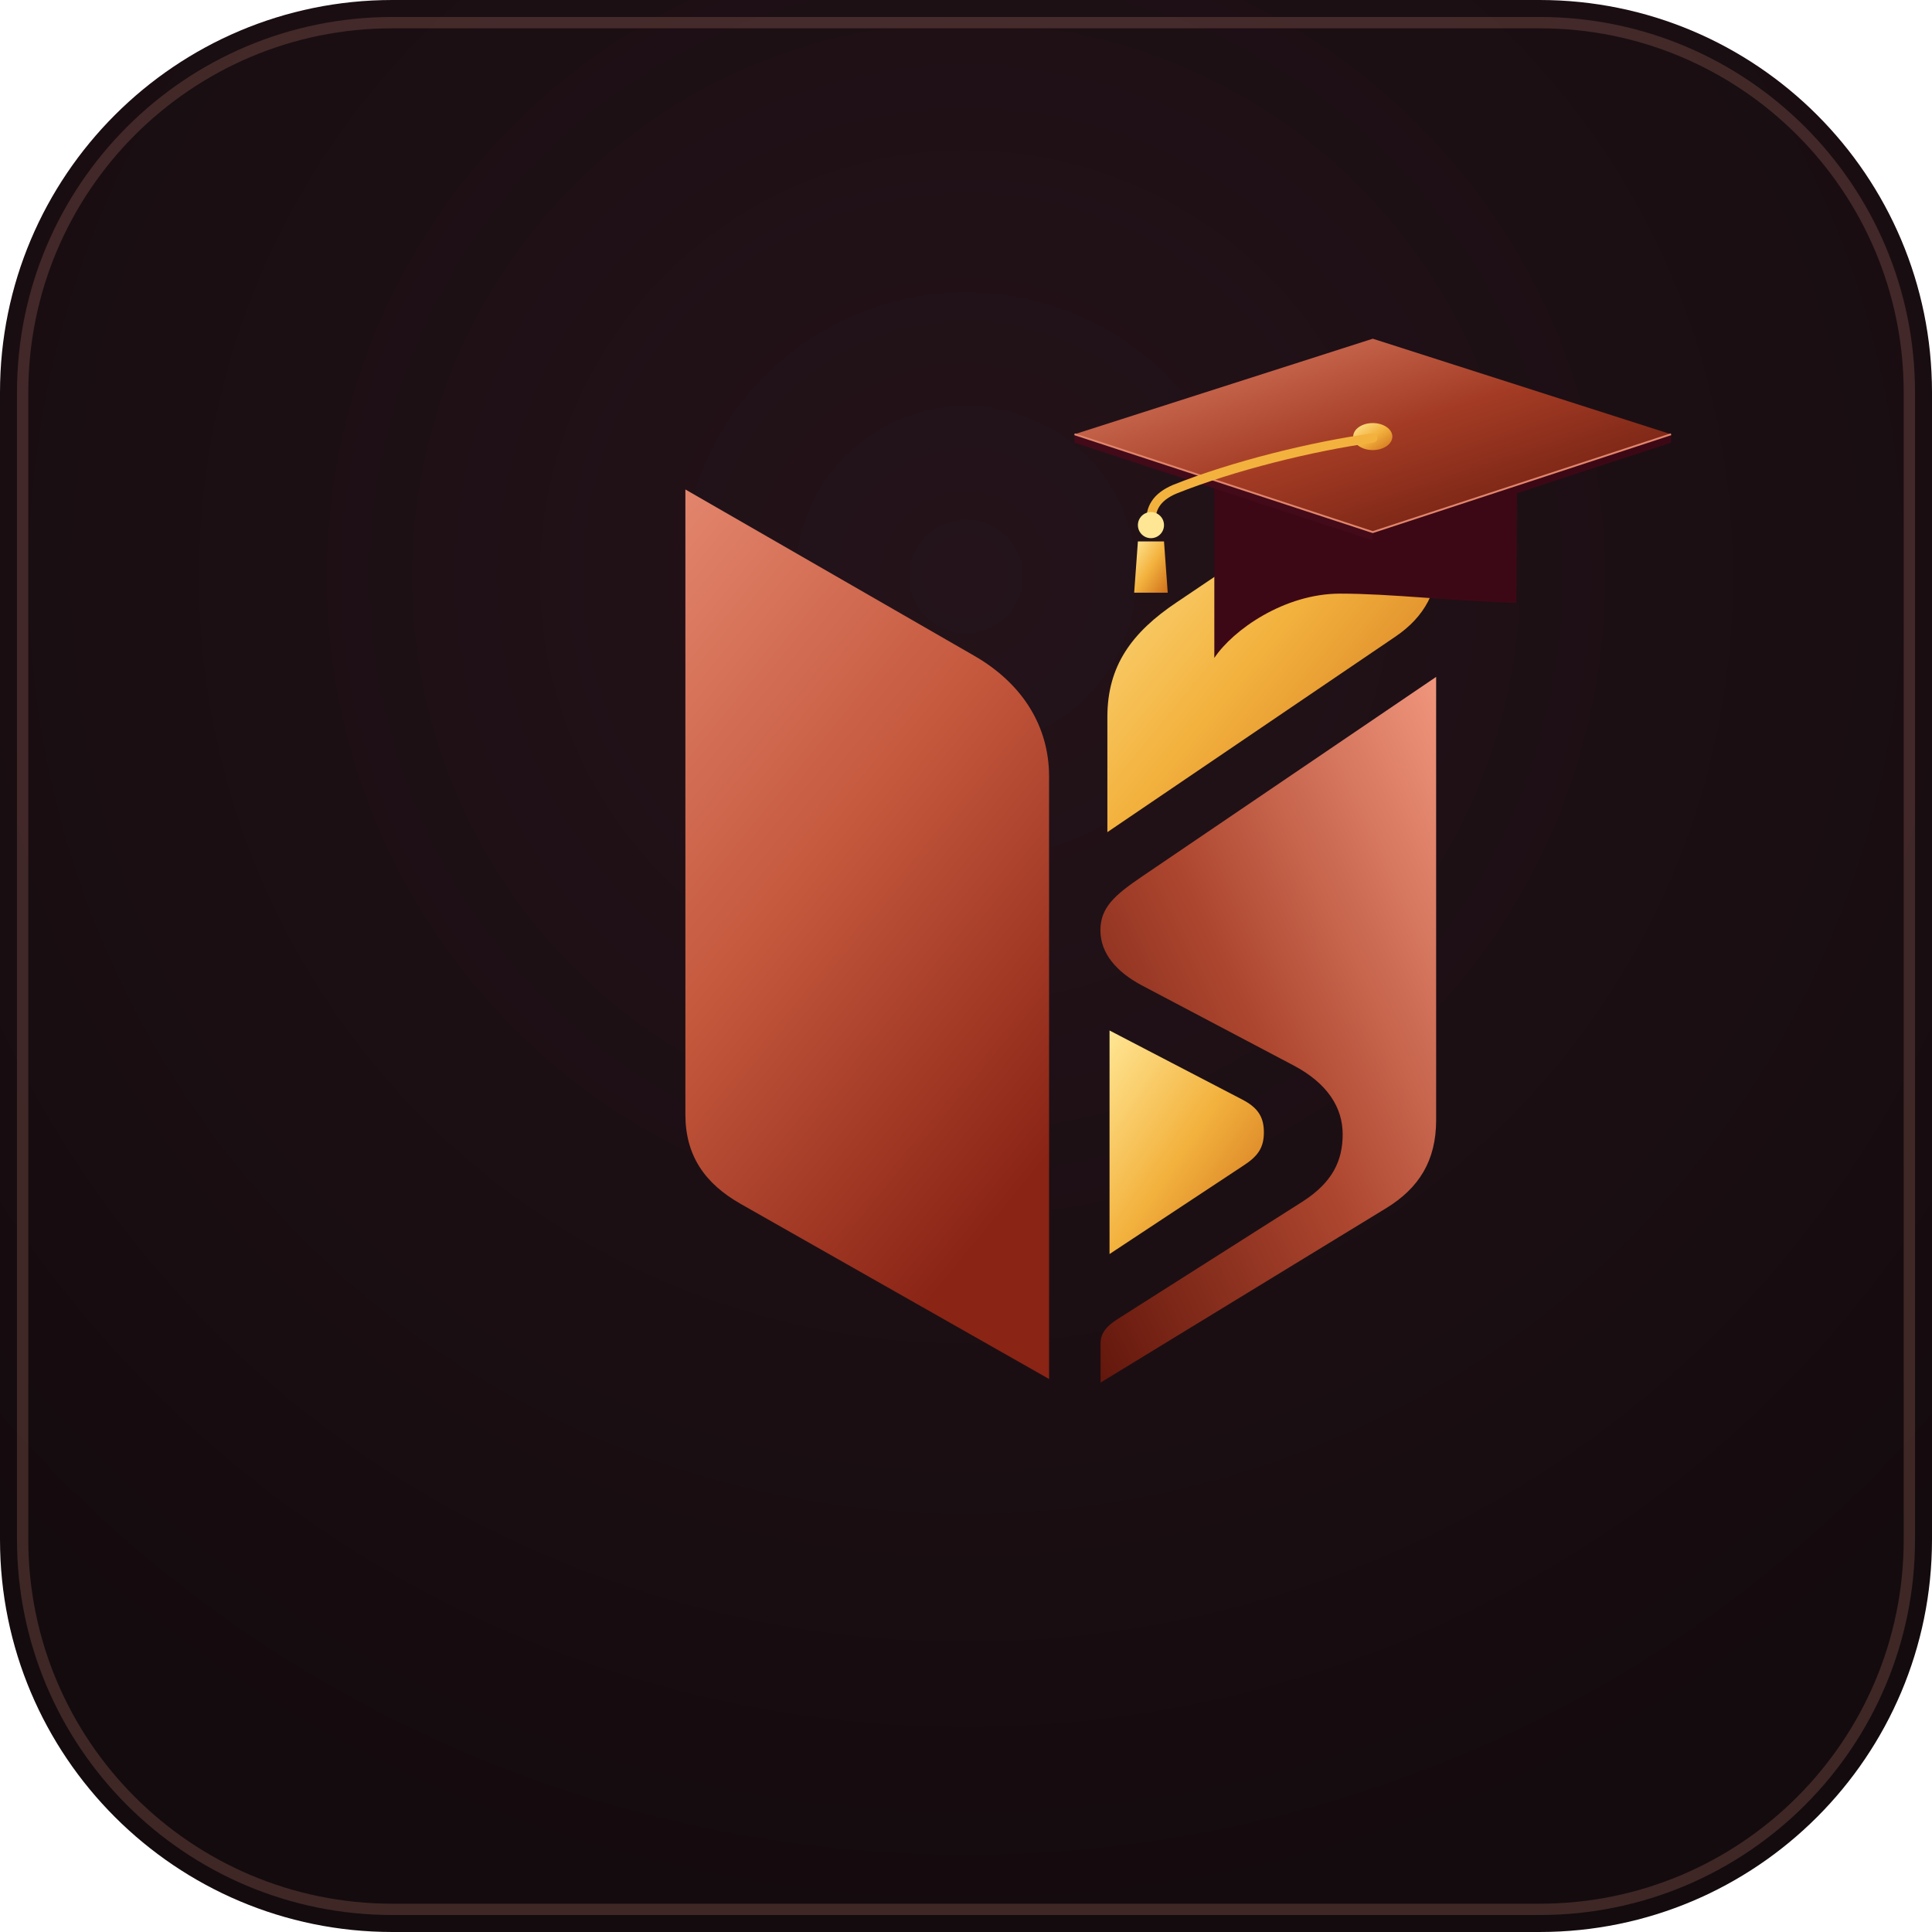
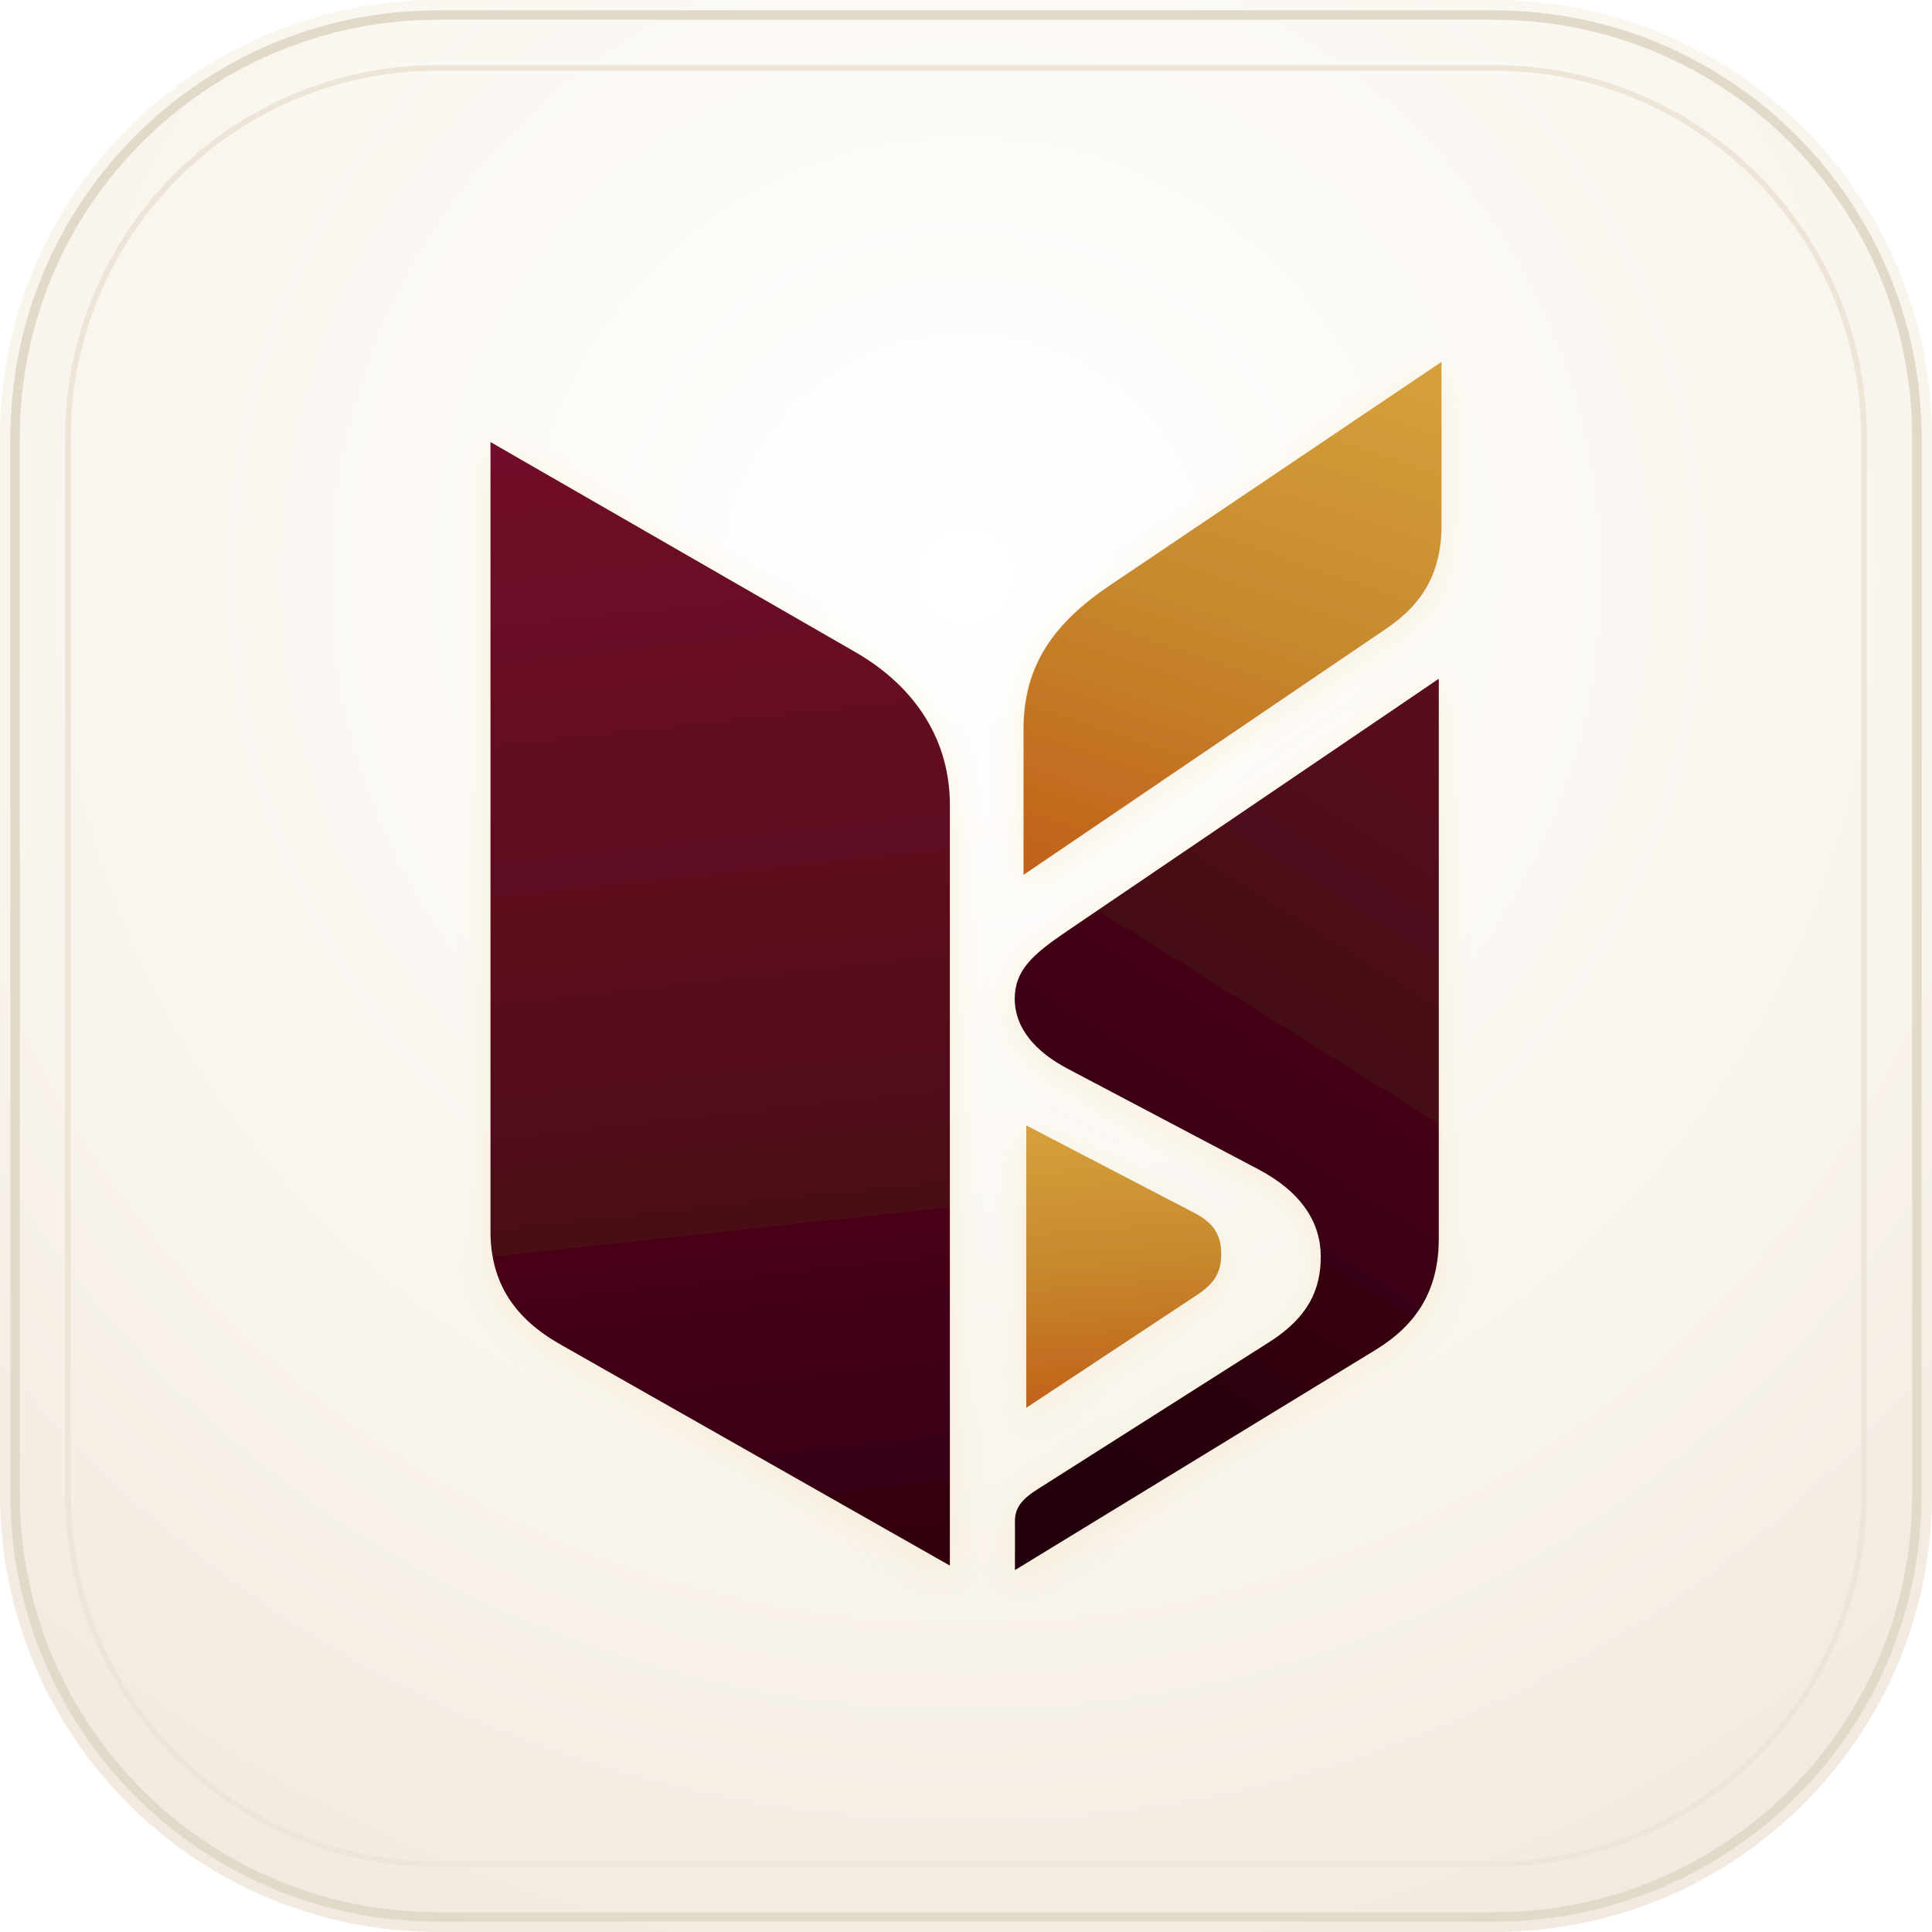
<svg xmlns="http://www.w3.org/2000/svg" viewBox="0 0 512 512" width="512" height="512">
  <defs>
-     <radialGradient id="pwa-bg-grad" cx="50%" cy="30%" r="70%">
-       <stop offset="0%" stop-color="#24131a" />
-       <stop offset="100%" stop-color="#140b0e" />
+     <radialGradient id="pwa-bg-grad" cx="50%" cy="30%" r="75%">
+       <stop offset="0%" stop-color="#FFFFFF" />
+       <stop offset="60%" stop-color="#FAF6EF" />
+       <stop offset="100%" stop-color="#F2EAE0" />
    </radialGradient>
-     <linearGradient id="pwa-left-fill" x1="0%" y1="0%" x2="50%" y2="100%">
-       <stop offset="0%" stop-color="#e2856c" />
-       <stop offset="49%" stop-color="#c4583d" />
-       <stop offset="100%" stop-color="#8a2415" />
+     <linearGradient id="pwa-left-fill" x1="91" y1="46" x2="121" y2="323" gradientUnits="userSpaceOnUse">
+       <stop offset="0%" stop-color="#710E29" />
+       <stop offset="49%" stop-color="#59091D" />
+       <stop offset="100%" stop-color="#320310" />
    </linearGradient>
-     <linearGradient id="pwa-center-fill" x1="100%" y1="0%" x2="0%" y2="100%">
-       <stop offset="0%" stop-color="#f0967d" />
-       <stop offset="52%" stop-color="#ad462f" />
-       <stop offset="100%" stop-color="#63170c" />
+     <linearGradient id="pwa-center-fill" x1="290" y1="105" x2="183" y2="276" gradientUnits="userSpaceOnUse">
+       <stop offset="0%" stop-color="#5a0a1f" />
+       <stop offset="52%" stop-color="#420615" />
+       <stop offset="100%" stop-color="#24020a" />
    </linearGradient>
-     <linearGradient id="pwa-gold" x1="0%" y1="0%" x2="100%" y2="100%">
-       <stop offset="0%" stop-color="#ffe694" />
-       <stop offset="50%" stop-color="#f3b23e" />
-       <stop offset="100%" stop-color="#cf6f1b" />
+     <linearGradient id="pwa-gold-upper" x1="291" y1="27" x2="243" y2="168" gradientUnits="userSpaceOnUse">
+       <stop offset="0%" stop-color="#D6A13B" />
+       <stop offset="50%" stop-color="#C7892E" />
+       <stop offset="100%" stop-color="#C1621A" />
    </linearGradient>
-     <linearGradient id="pwa-cap-board" x1="0%" y1="0%" x2="100%" y2="100%">
-       <stop offset="0%" stop-color="#e2856c" />
-       <stop offset="50%" stop-color="#a33b24" />
-       <stop offset="100%" stop-color="#5e160c" />
+     <linearGradient id="pwa-gold-lower" x1="190" y1="214" x2="195" y2="283" gradientUnits="userSpaceOnUse">
+       <stop offset="0%" stop-color="#D6A13B" />
+       <stop offset="50%" stop-color="#C7892E" />
+       <stop offset="100%" stop-color="#C1621A" />
    </linearGradient>
+     <filter id="pwa-shadow" x="-20%" y="-20%" width="140%" height="140%">
+       <feDropShadow dx="0" dy="10" stdDeviation="14" flood-color="#4A1112" flood-opacity="0.18" />
+       <feDropShadow dx="0" dy="2" stdDeviation="4" flood-color="#D6A13B" flood-opacity="0.12" />
+     </filter>
  </defs>
-   <rect width="512" height="512" rx="104" fill="url(#pwa-bg-grad)" />
-   <rect width="500" height="500" x="6" y="6" rx="98" fill="none" stroke="rgba(232, 153, 130, 0.2)" stroke-width="3" />
-   <g transform="translate(132, 90) scale(0.95)">
-     <g transform="scale(0.9)">
+   <rect width="512" height="512" rx="116" fill="url(#pwa-bg-grad)" />
+   <rect width="504" height="504" x="4" y="4" rx="112" fill="none" stroke="#E2DAC8" stroke-width="2.5" />
+   <rect width="476" height="476" x="18" y="18" rx="98" fill="none" stroke="#EDE5D8" stroke-width="1.5" />
+   <g transform="translate(256, 256) scale(1.08)" filter="url(#pwa-shadow)">
+     <g transform="translate(-174.735, -175.025)">
      <path fill="url(#pwa-left-fill)" d="M 58.05,46.45 L 147.48,97.94 C 162.85,106.75 170.78,120.15 170.78,135.43 L 170.78,322.16 L 75.14,267.86 C 64.14,261.61 58.05,252.95 58.05,240.17 Z" />
      <path fill="url(#pwa-center-fill)" d="M 290.75,104.54 L 199.54,166.45 C 191.19,172.12 186.69,176.00 186.69,183.09 C 186.69,190.18 191.61,195.98 199.66,200.23 L 246.45,224.91 C 257.11,230.52 261.78,238.05 261.78,246.31 C 261.78,254.48 258.67,261.18 249.36,267.17 L 192.14,303.51 C 188.45,305.85 186.74,308.03 186.74,311.14 L 186.74,323.27 L 275.19,269.26 C 285.43,263.01 290.75,254.51 290.75,241.91 Z" />
-       <path fill="url(#pwa-gold)" d="M 291.42,26.78 L 210.28,81.46 C 196.41,90.76 188.85,101.12 188.85,116.95 L 188.85,152.66 L 278.07,92.10 C 287.35,85.81 291.42,77.74 291.42,66.92 Z" />
-       <path fill="url(#pwa-gold)" d="M 189.52,214.14 L 230.66,235.55 C 235.16,237.89 237.36,240.63 237.36,245.66 C 237.36,250.43 235.55,253.07 231.10,255.96 L 189.52,283.43 Z" />
-     </g>
-     <g transform="translate(140, -10) scale(0.13)">
-       <path d="M 460 340 L 1110 340 L 1108 642 C 970 638, 840 622, 730 622 C 610 622, 500 700, 460 760 Z" fill="#3d0815" />
-       <path d="M 160 280 L 800 75 L 1440 280 L 800 490 Z" fill="url(#pwa-cap-board)" />
-       <path d="M 160 280 L 800 490 L 800 508 L 160 298 Z" fill="#430a19" />
-       <path d="M 800 490 L 1440 280 L 1440 298 L 800 508 Z" fill="#3d0815" />
-       <path d="M 160 280 L 800 490 L 1440 280" stroke="#e2856c" stroke-width="4" fill="none" />
-       <ellipse cx="800" cy="285" rx="42" ry="29" fill="url(#pwa-gold)" />
-       <path d="M 800 288 C 670 306 500 348 375 398 C 335 415 322 440 324 472" stroke="#f3b23e" stroke-width="20" stroke-linecap="round" fill="none" />
-       <circle cx="324" cy="475" r="28" fill="#ffe694" />
-       <path d="M 296 510 L 352 510 L 360 620 L 288 620 Z" fill="url(#pwa-gold)" />
+       <path fill="url(#pwa-gold-upper)" d="M 291.42,26.78 L 210.28,81.46 C 196.41,90.76 188.85,101.12 188.85,116.95 L 188.85,152.66 L 278.07,92.10 C 287.35,85.81 291.42,77.74 291.42,66.92 Z" />
+       <path fill="url(#pwa-gold-lower)" d="M 189.52,214.14 L 230.66,235.55 C 235.16,237.89 237.36,240.63 237.36,245.66 C 237.36,250.43 235.55,253.07 231.10,255.96 L 189.52,283.43 Z" />
    </g>
  </g>
</svg>
